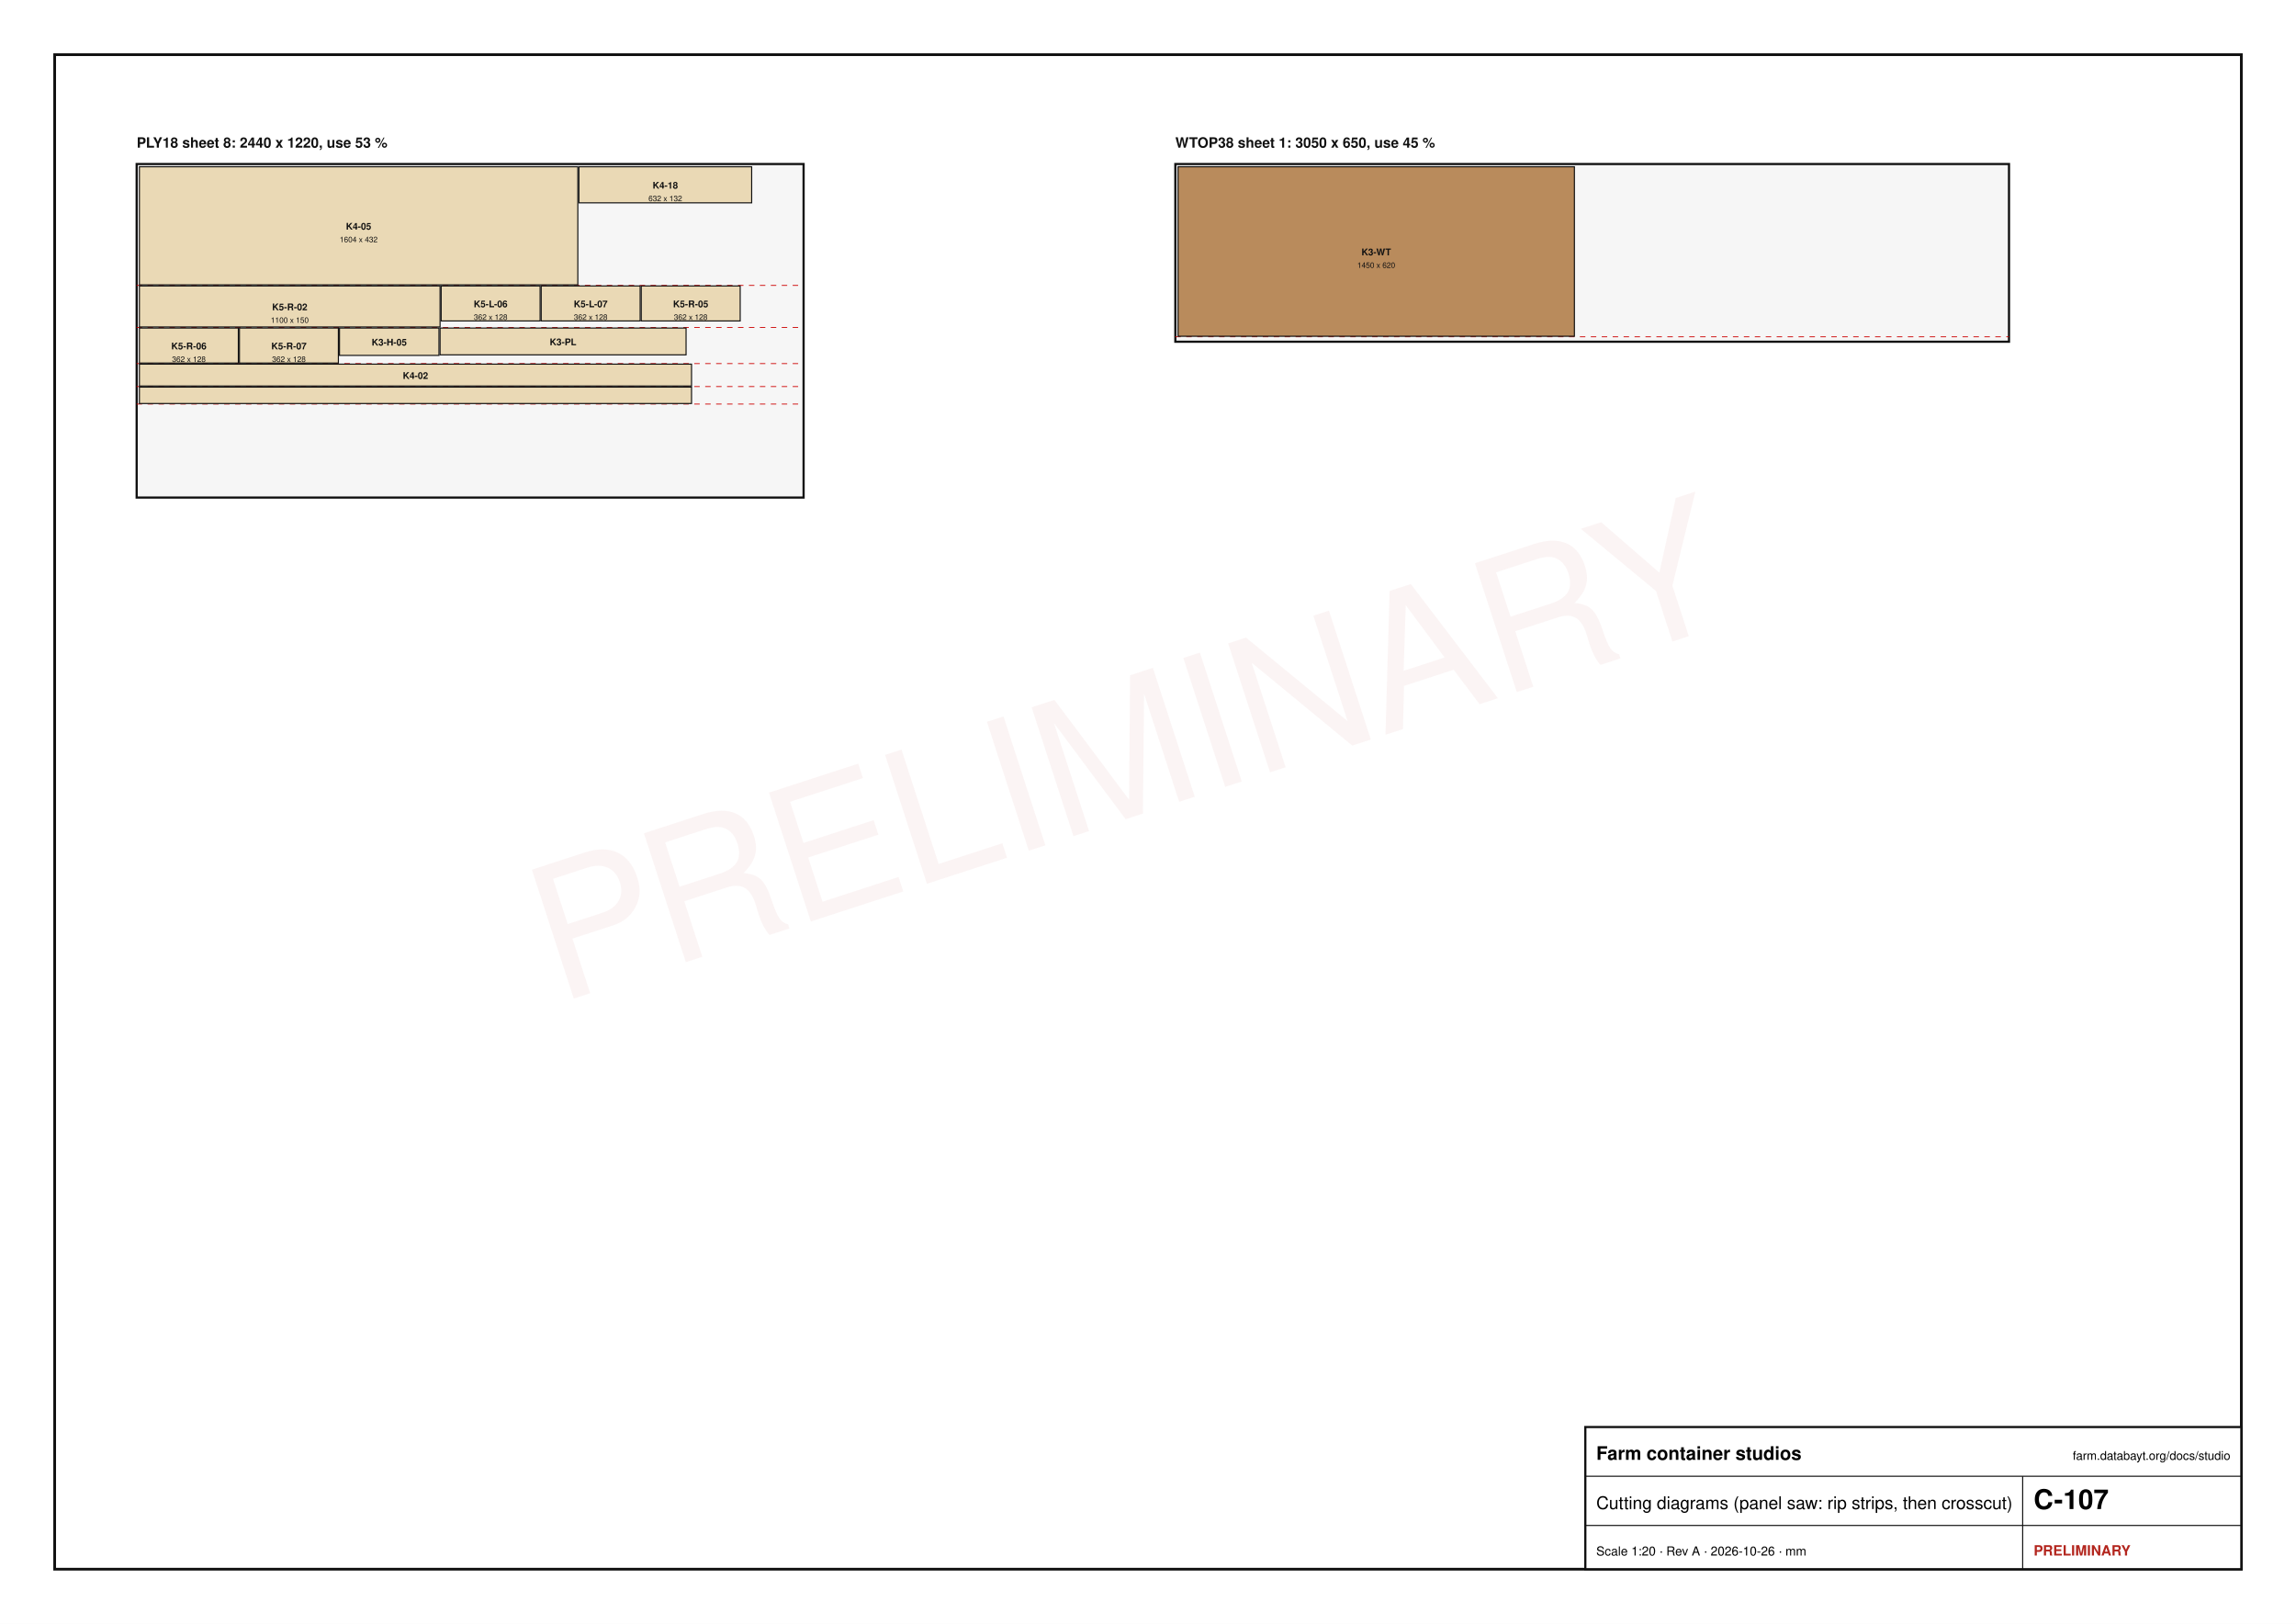
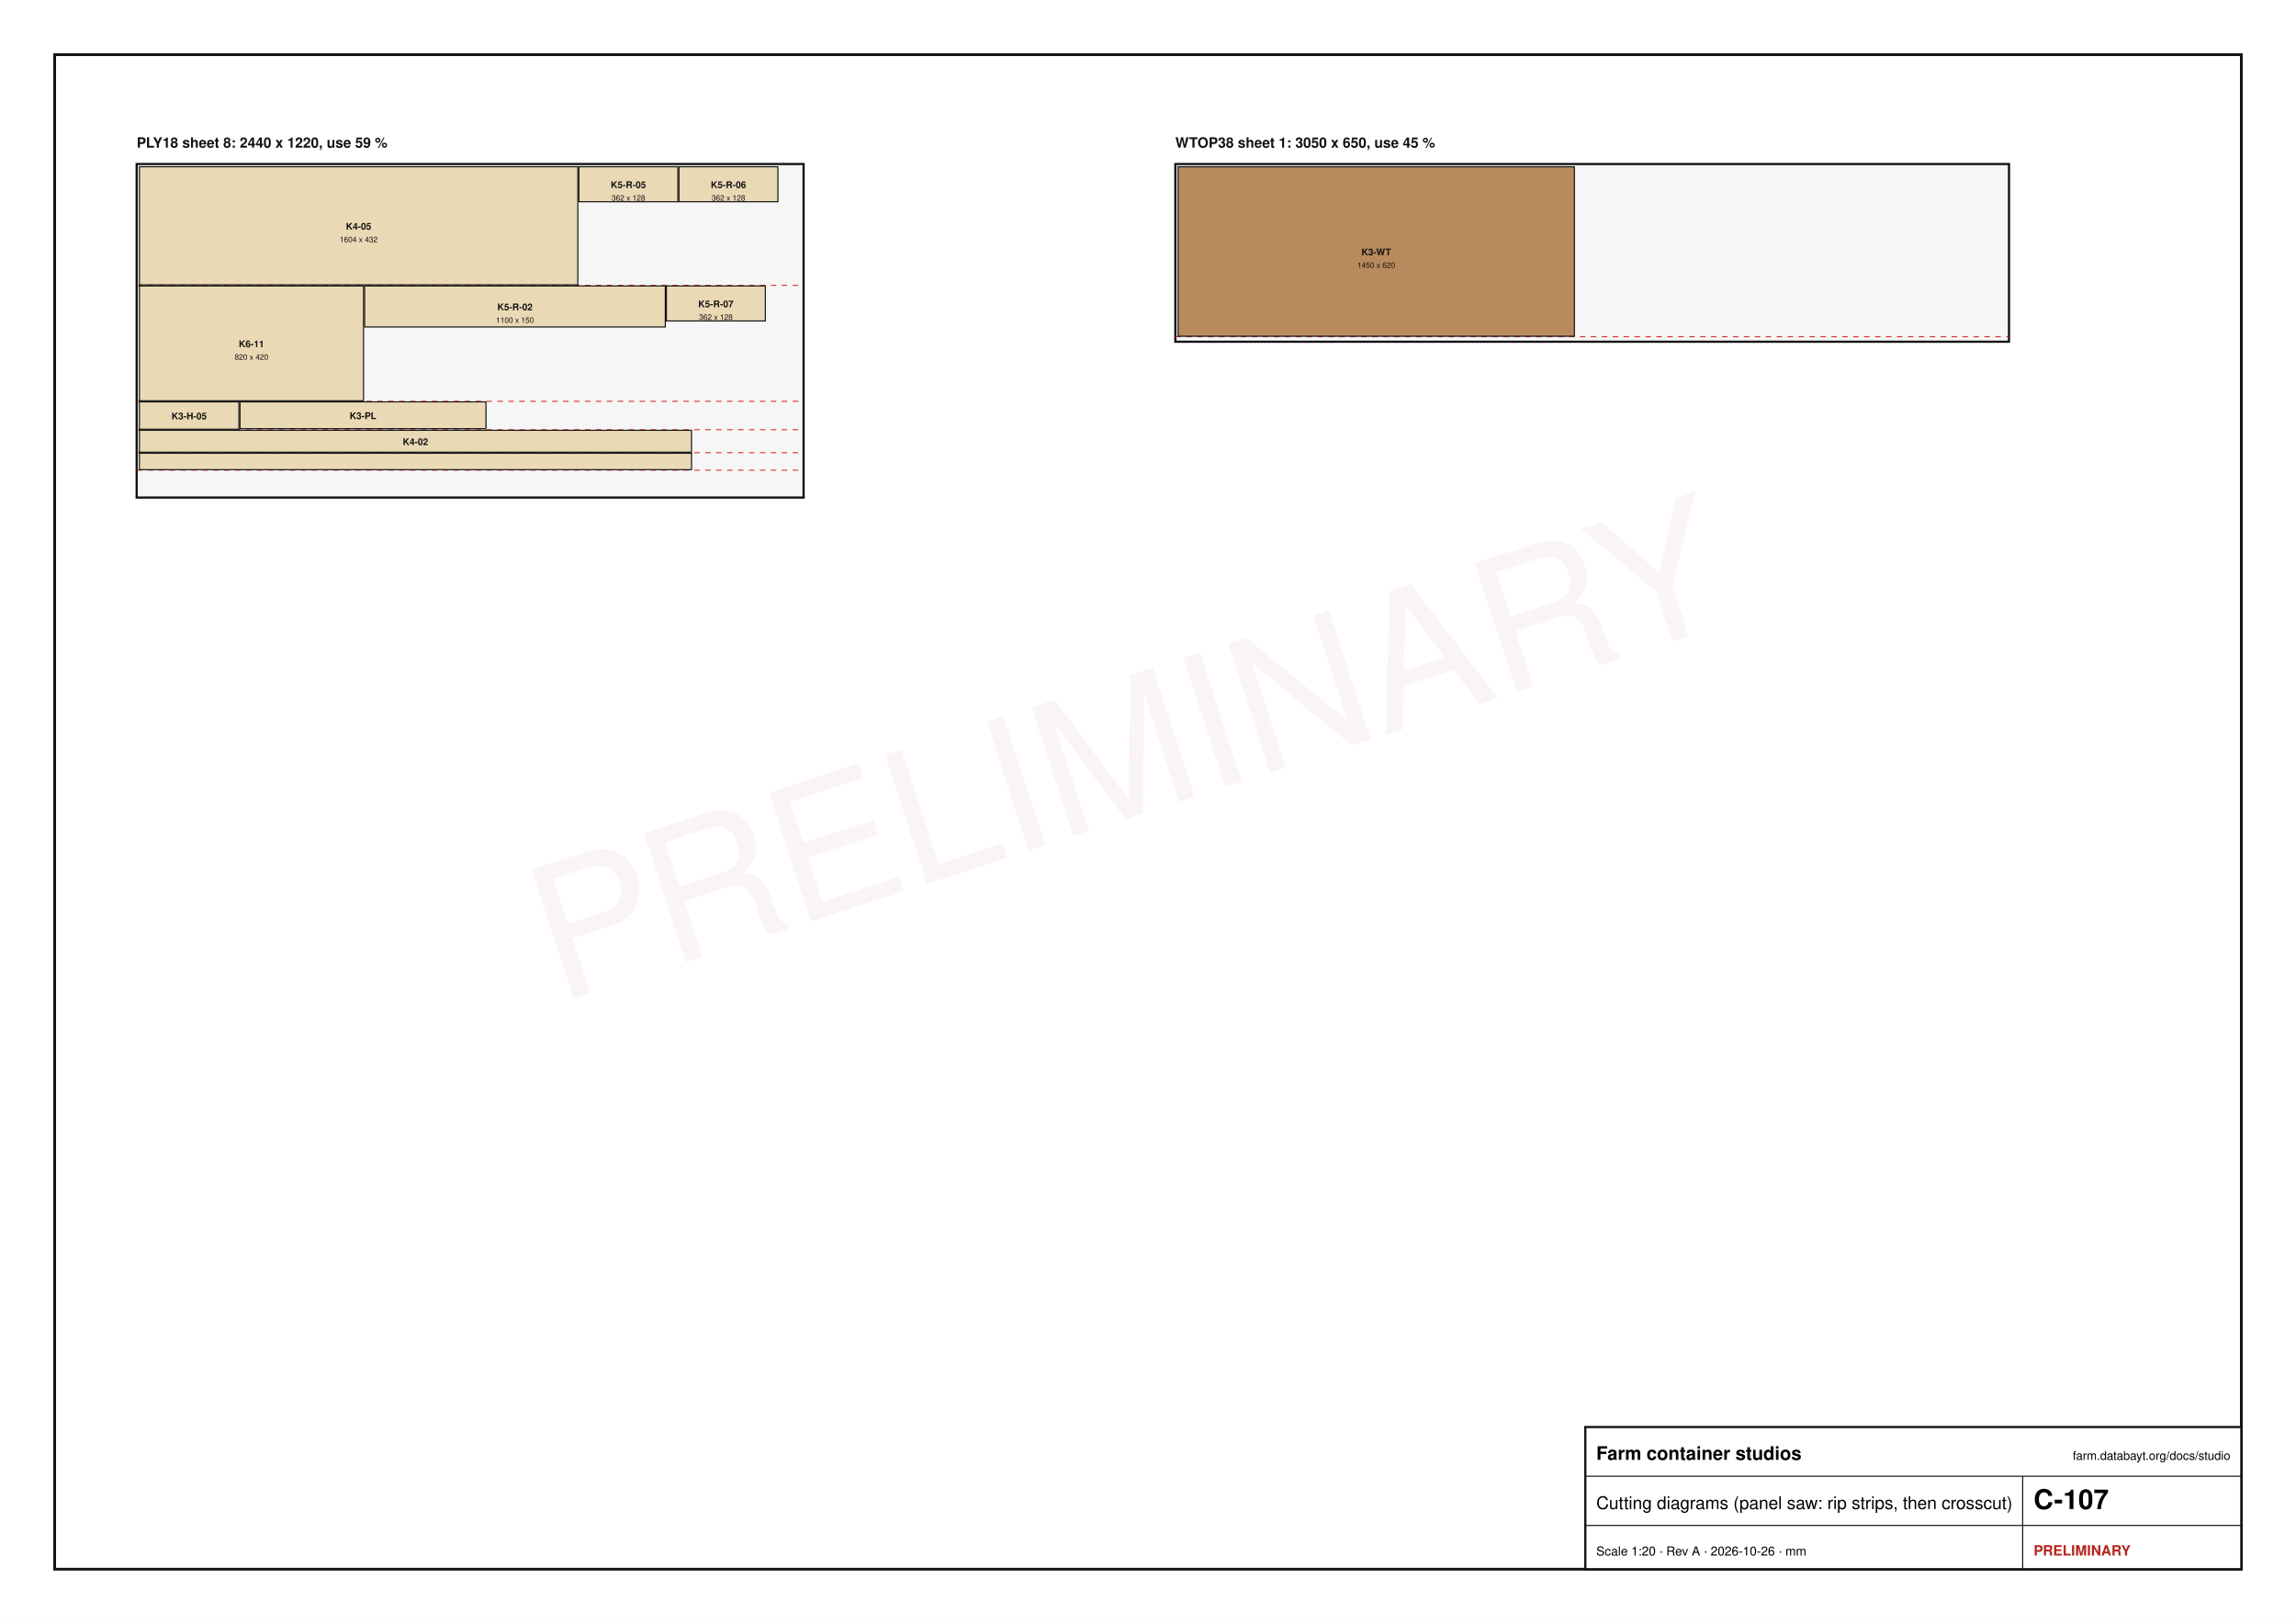
<svg xmlns="http://www.w3.org/2000/svg" width="420mm" height="297mm" viewBox="0 0 420 297" font-family="Helvetica, Arial, sans-serif">
  <rect x="0" y="0" width="420" height="297" fill="#fff" />
  <rect x="10" y="10" width="400" height="277" fill="none" stroke="#111" stroke-width="0.5" />
-   <text x="25" y="27" font-size="2.6" text-anchor="start" font-weight="bold" fill="#111">PLY18 sheet 8: 2440 x 1220, use 53 %</text>
+   <text x="25" y="27" font-size="2.6" text-anchor="start" font-weight="bold" fill="#111">PLY18 sheet 8: 2440 x 1220, use 59 %</text>
  <rect x="25" y="30" width="122" height="61" fill="#f6f6f6" stroke="#111" stroke-width="0.4" />
  <line x1="25" y1="52.2" x2="147" y2="52.2" stroke="#c00" stroke-width="0.15" stroke-dasharray="1,1" />
-   <line x1="25" y1="59.9" x2="147" y2="59.9" stroke="#c00" stroke-width="0.15" stroke-dasharray="1,1" />
-   <line x1="25" y1="66.5" x2="147" y2="66.5" stroke="#c00" stroke-width="0.15" stroke-dasharray="1,1" />
-   <line x1="25" y1="70.7" x2="147" y2="70.7" stroke="#c00" stroke-width="0.15" stroke-dasharray="1,1" />
-   <line x1="25" y1="73.9" x2="147" y2="73.9" stroke="#c00" stroke-width="0.15" stroke-dasharray="1,1" />
+   <line x1="25" y1="73.4" x2="147" y2="73.4" stroke="#c00" stroke-width="0.15" stroke-dasharray="1,1" />
+   <line x1="25" y1="78.6" x2="147" y2="78.6" stroke="#c00" stroke-width="0.15" stroke-dasharray="1,1" />
+   <line x1="25" y1="82.8" x2="147" y2="82.8" stroke="#c00" stroke-width="0.15" stroke-dasharray="1,1" />
+   <line x1="25" y1="86" x2="147" y2="86" stroke="#c00" stroke-width="0.15" stroke-dasharray="1,1" />
  <rect x="25.5" y="30.5" width="80.2" height="21.6" fill="#ead9b5" stroke="#111" stroke-width="0.2" />
  <text x="65.6" y="42" font-size="1.7" text-anchor="middle" font-weight="bold" fill="#111">K4-05</text>
  <text x="65.6" y="44.3" font-size="1.4" text-anchor="middle" font-weight="normal" fill="#111">1604 x 432</text>
-   <rect x="25.5" y="52.3" width="55" height="7.5" fill="#ead9b5" stroke="#111" stroke-width="0.2" />
-   <text x="53" y="56.75" font-size="1.7" text-anchor="middle" font-weight="bold" fill="#111">K5-R-02</text>
-   <text x="53" y="59.05" font-size="1.4" text-anchor="middle" font-weight="normal" fill="#111">1100 x 150</text>
-   <rect x="105.9" y="30.5" width="31.6" height="6.6" fill="#ead9b5" stroke="#111" stroke-width="0.2" />
-   <text x="121.7" y="34.5" font-size="1.7" text-anchor="middle" font-weight="bold" fill="#111">K4-18</text>
-   <text x="121.7" y="36.8" font-size="1.4" text-anchor="middle" font-weight="normal" fill="#111">632 x 132</text>
-   <rect x="80.7" y="52.3" width="18.1" height="6.4" fill="#ead9b5" stroke="#111" stroke-width="0.2" />
-   <text x="89.75" y="56.2" font-size="1.7" text-anchor="middle" font-weight="bold" fill="#111">K5-L-06</text>
-   <text x="89.75" y="58.5" font-size="1.4" text-anchor="middle" font-weight="normal" fill="#111">362 x 128</text>
-   <rect x="99" y="52.3" width="18.1" height="6.4" fill="#ead9b5" stroke="#111" stroke-width="0.2" />
-   <text x="108.05" y="56.2" font-size="1.7" text-anchor="middle" font-weight="bold" fill="#111">K5-L-07</text>
-   <text x="108.05" y="58.5" font-size="1.4" text-anchor="middle" font-weight="normal" fill="#111">362 x 128</text>
-   <rect x="117.3" y="52.3" width="18.1" height="6.4" fill="#ead9b5" stroke="#111" stroke-width="0.2" />
-   <text x="126.35" y="56.2" font-size="1.7" text-anchor="middle" font-weight="bold" fill="#111">K5-R-05</text>
-   <text x="126.35" y="58.5" font-size="1.4" text-anchor="middle" font-weight="normal" fill="#111">362 x 128</text>
-   <rect x="25.5" y="60" width="18.1" height="6.4" fill="#ead9b5" stroke="#111" stroke-width="0.2" />
-   <text x="34.55" y="63.9" font-size="1.7" text-anchor="middle" font-weight="bold" fill="#111">K5-R-06</text>
-   <text x="34.55" y="66.2" font-size="1.4" text-anchor="middle" font-weight="normal" fill="#111">362 x 128</text>
-   <rect x="43.8" y="60" width="18.1" height="6.4" fill="#ead9b5" stroke="#111" stroke-width="0.2" />
-   <text x="52.85" y="63.9" font-size="1.7" text-anchor="middle" font-weight="bold" fill="#111">K5-R-07</text>
-   <text x="52.85" y="66.2" font-size="1.4" text-anchor="middle" font-weight="normal" fill="#111">362 x 128</text>
-   <rect x="62.1" y="60" width="18.2" height="5" fill="#ead9b5" stroke="#111" stroke-width="0.2" />
-   <text x="71.2" y="63.2" font-size="1.7" text-anchor="middle" font-weight="bold" fill="#111">K3-H-05</text>
-   <rect x="80.5" y="60" width="45" height="4.9" fill="#ead9b5" stroke="#111" stroke-width="0.2" />
-   <text x="103" y="63.15" font-size="1.7" text-anchor="middle" font-weight="bold" fill="#111">K3-PL</text>
-   <rect x="25.5" y="66.6" width="101" height="4" fill="#ead9b5" stroke="#111" stroke-width="0.2" />
-   <text x="76" y="69.3" font-size="1.7" text-anchor="middle" font-weight="bold" fill="#111">K4-02</text>
-   <rect x="25.5" y="70.8" width="101" height="3" fill="#ead9b5" stroke="#111" stroke-width="0.2" />
+   <rect x="25.5" y="52.3" width="41" height="21" fill="#ead9b5" stroke="#111" stroke-width="0.2" />
+   <text x="46" y="63.5" font-size="1.7" text-anchor="middle" font-weight="bold" fill="#111">K6-11</text>
+   <text x="46" y="65.8" font-size="1.4" text-anchor="middle" font-weight="normal" fill="#111">820 x 420</text>
+   <rect x="66.7" y="52.3" width="55" height="7.5" fill="#ead9b5" stroke="#111" stroke-width="0.2" />
+   <text x="94.2" y="56.75" font-size="1.7" text-anchor="middle" font-weight="bold" fill="#111">K5-R-02</text>
+   <text x="94.2" y="59.05" font-size="1.4" text-anchor="middle" font-weight="normal" fill="#111">1100 x 150</text>
+   <rect x="105.9" y="30.5" width="18.1" height="6.4" fill="#ead9b5" stroke="#111" stroke-width="0.2" />
+   <text x="114.95" y="34.4" font-size="1.7" text-anchor="middle" font-weight="bold" fill="#111">K5-R-05</text>
+   <text x="114.95" y="36.7" font-size="1.4" text-anchor="middle" font-weight="normal" fill="#111">362 x 128</text>
+   <rect x="124.2" y="30.5" width="18.1" height="6.4" fill="#ead9b5" stroke="#111" stroke-width="0.2" />
+   <text x="133.25" y="34.4" font-size="1.7" text-anchor="middle" font-weight="bold" fill="#111">K5-R-06</text>
+   <text x="133.25" y="36.7" font-size="1.4" text-anchor="middle" font-weight="normal" fill="#111">362 x 128</text>
+   <rect x="121.9" y="52.3" width="18.1" height="6.4" fill="#ead9b5" stroke="#111" stroke-width="0.2" />
+   <text x="130.95" y="56.2" font-size="1.7" text-anchor="middle" font-weight="bold" fill="#111">K5-R-07</text>
+   <text x="130.95" y="58.5" font-size="1.4" text-anchor="middle" font-weight="normal" fill="#111">362 x 128</text>
+   <rect x="25.5" y="73.5" width="18.2" height="5" fill="#ead9b5" stroke="#111" stroke-width="0.2" />
+   <text x="34.6" y="76.7" font-size="1.7" text-anchor="middle" font-weight="bold" fill="#111">K3-H-05</text>
+   <rect x="43.9" y="73.5" width="45" height="4.9" fill="#ead9b5" stroke="#111" stroke-width="0.2" />
+   <text x="66.4" y="76.65" font-size="1.7" text-anchor="middle" font-weight="bold" fill="#111">K3-PL</text>
+   <rect x="25.5" y="78.7" width="101" height="4" fill="#ead9b5" stroke="#111" stroke-width="0.2" />
+   <text x="76" y="81.4" font-size="1.7" text-anchor="middle" font-weight="bold" fill="#111">K4-02</text>
+   <rect x="25.5" y="82.9" width="101" height="3" fill="#ead9b5" stroke="#111" stroke-width="0.2" />
  <text x="215" y="27" font-size="2.6" text-anchor="start" font-weight="bold" fill="#111">WTOP38 sheet 1: 3050 x 650, use 45 %</text>
  <rect x="215" y="30" width="152.5" height="32.5" fill="#f6f6f6" stroke="#111" stroke-width="0.4" />
  <line x1="215" y1="61.6" x2="367.5" y2="61.6" stroke="#c00" stroke-width="0.15" stroke-dasharray="1,1" />
  <rect x="215.5" y="30.5" width="72.5" height="31" fill="#b98b5c" stroke="#111" stroke-width="0.2" />
  <text x="251.75" y="46.7" font-size="1.7" text-anchor="middle" font-weight="bold" fill="#111">K3-WT</text>
  <text x="251.75" y="49" font-size="1.4" text-anchor="middle" font-weight="normal" fill="#111">1450 x 620</text>
  <rect x="290" y="261" width="120" height="26" fill="#fff" stroke="#111" stroke-width="0.4" />
  <line x1="290" y1="270" x2="410" y2="270" stroke="#111" stroke-width="0.2" />
  <line x1="290" y1="279" x2="410" y2="279" stroke="#111" stroke-width="0.2" />
  <line x1="370" y1="270" x2="370" y2="287" stroke="#111" stroke-width="0.2" />
  <text x="292" y="267" font-size="3.4" font-weight="bold">Farm container studios</text>
  <text x="408" y="267" font-size="2.2" text-anchor="end">farm.databayt.org/docs/studio</text>
  <text x="292" y="276" font-size="3.2">Cutting diagrams (panel saw: rip strips, then crosscut)</text>
  <text x="372" y="276" font-size="5" font-weight="bold">C-107</text>
  <text x="292" y="284.5" font-size="2.3">Scale 1:20 · Rev A · 2026-10-26 · mm</text>
  <text x="372" y="284.5" font-size="2.6" font-weight="bold" fill="#b3261e">PRELIMINARY</text>
  <text x="210.0" y="148.5" font-size="34" fill="#b3261e" fill-opacity="0.05" text-anchor="middle" transform="rotate(-18 210.0 148.5)">PRELIMINARY</text>
</svg>
